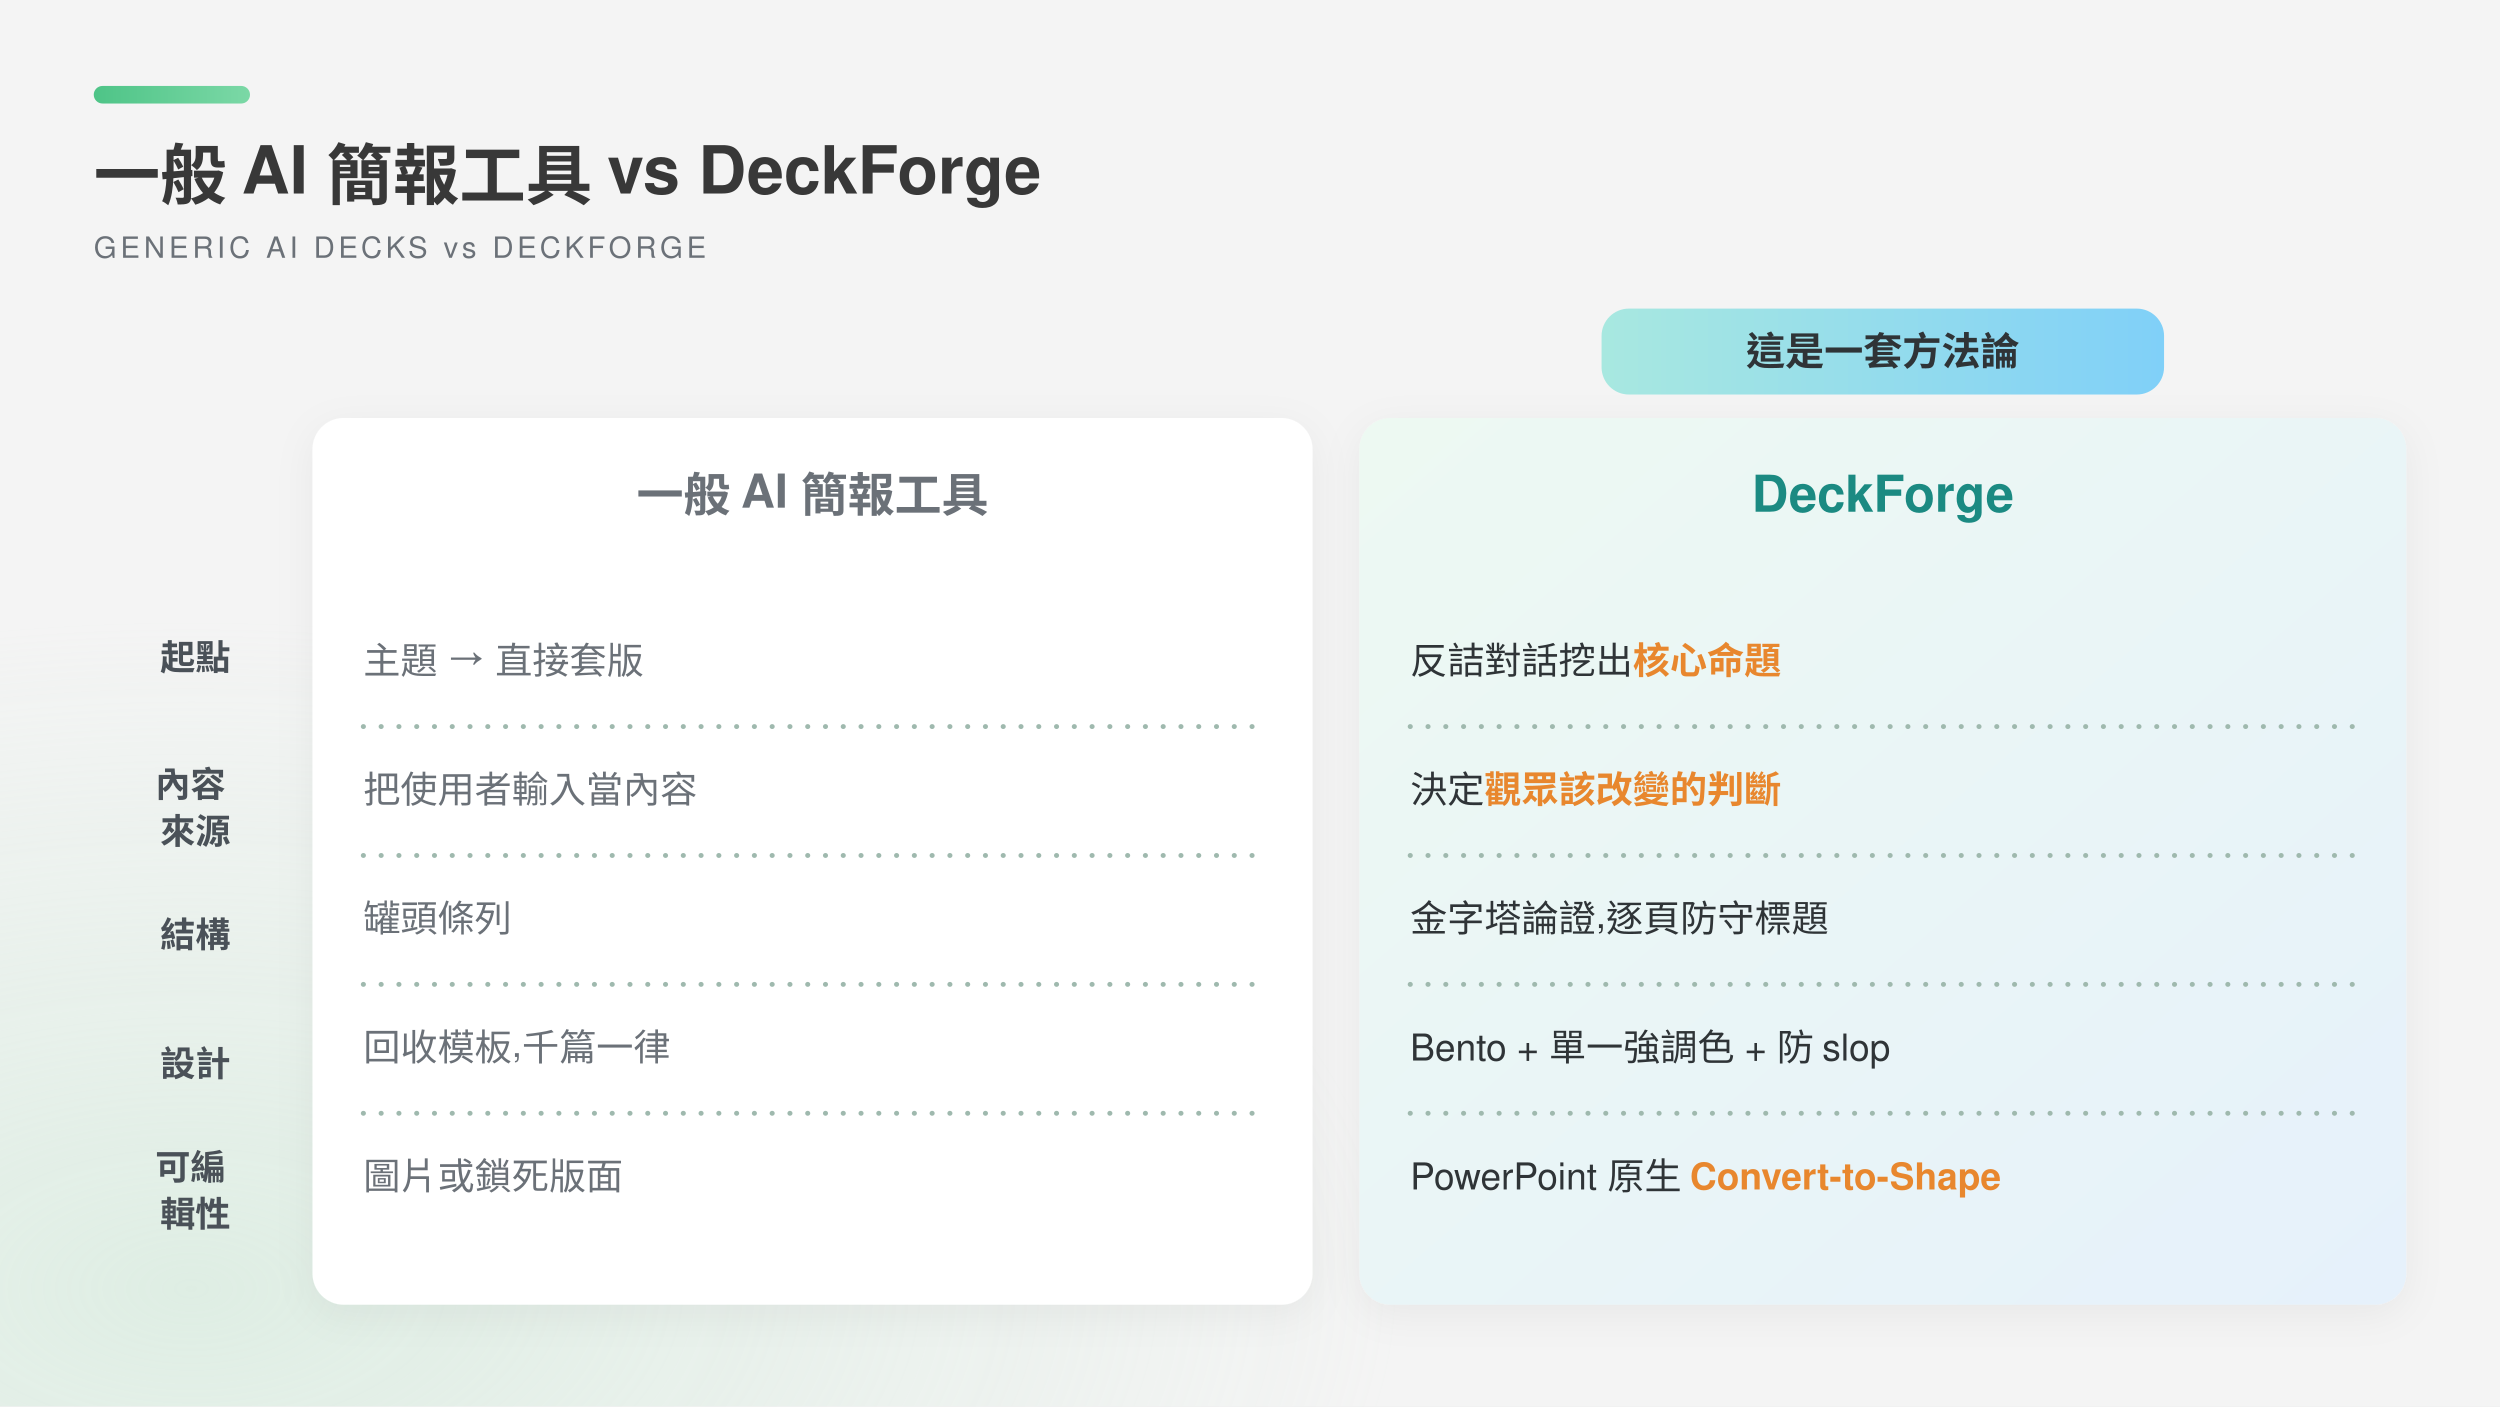
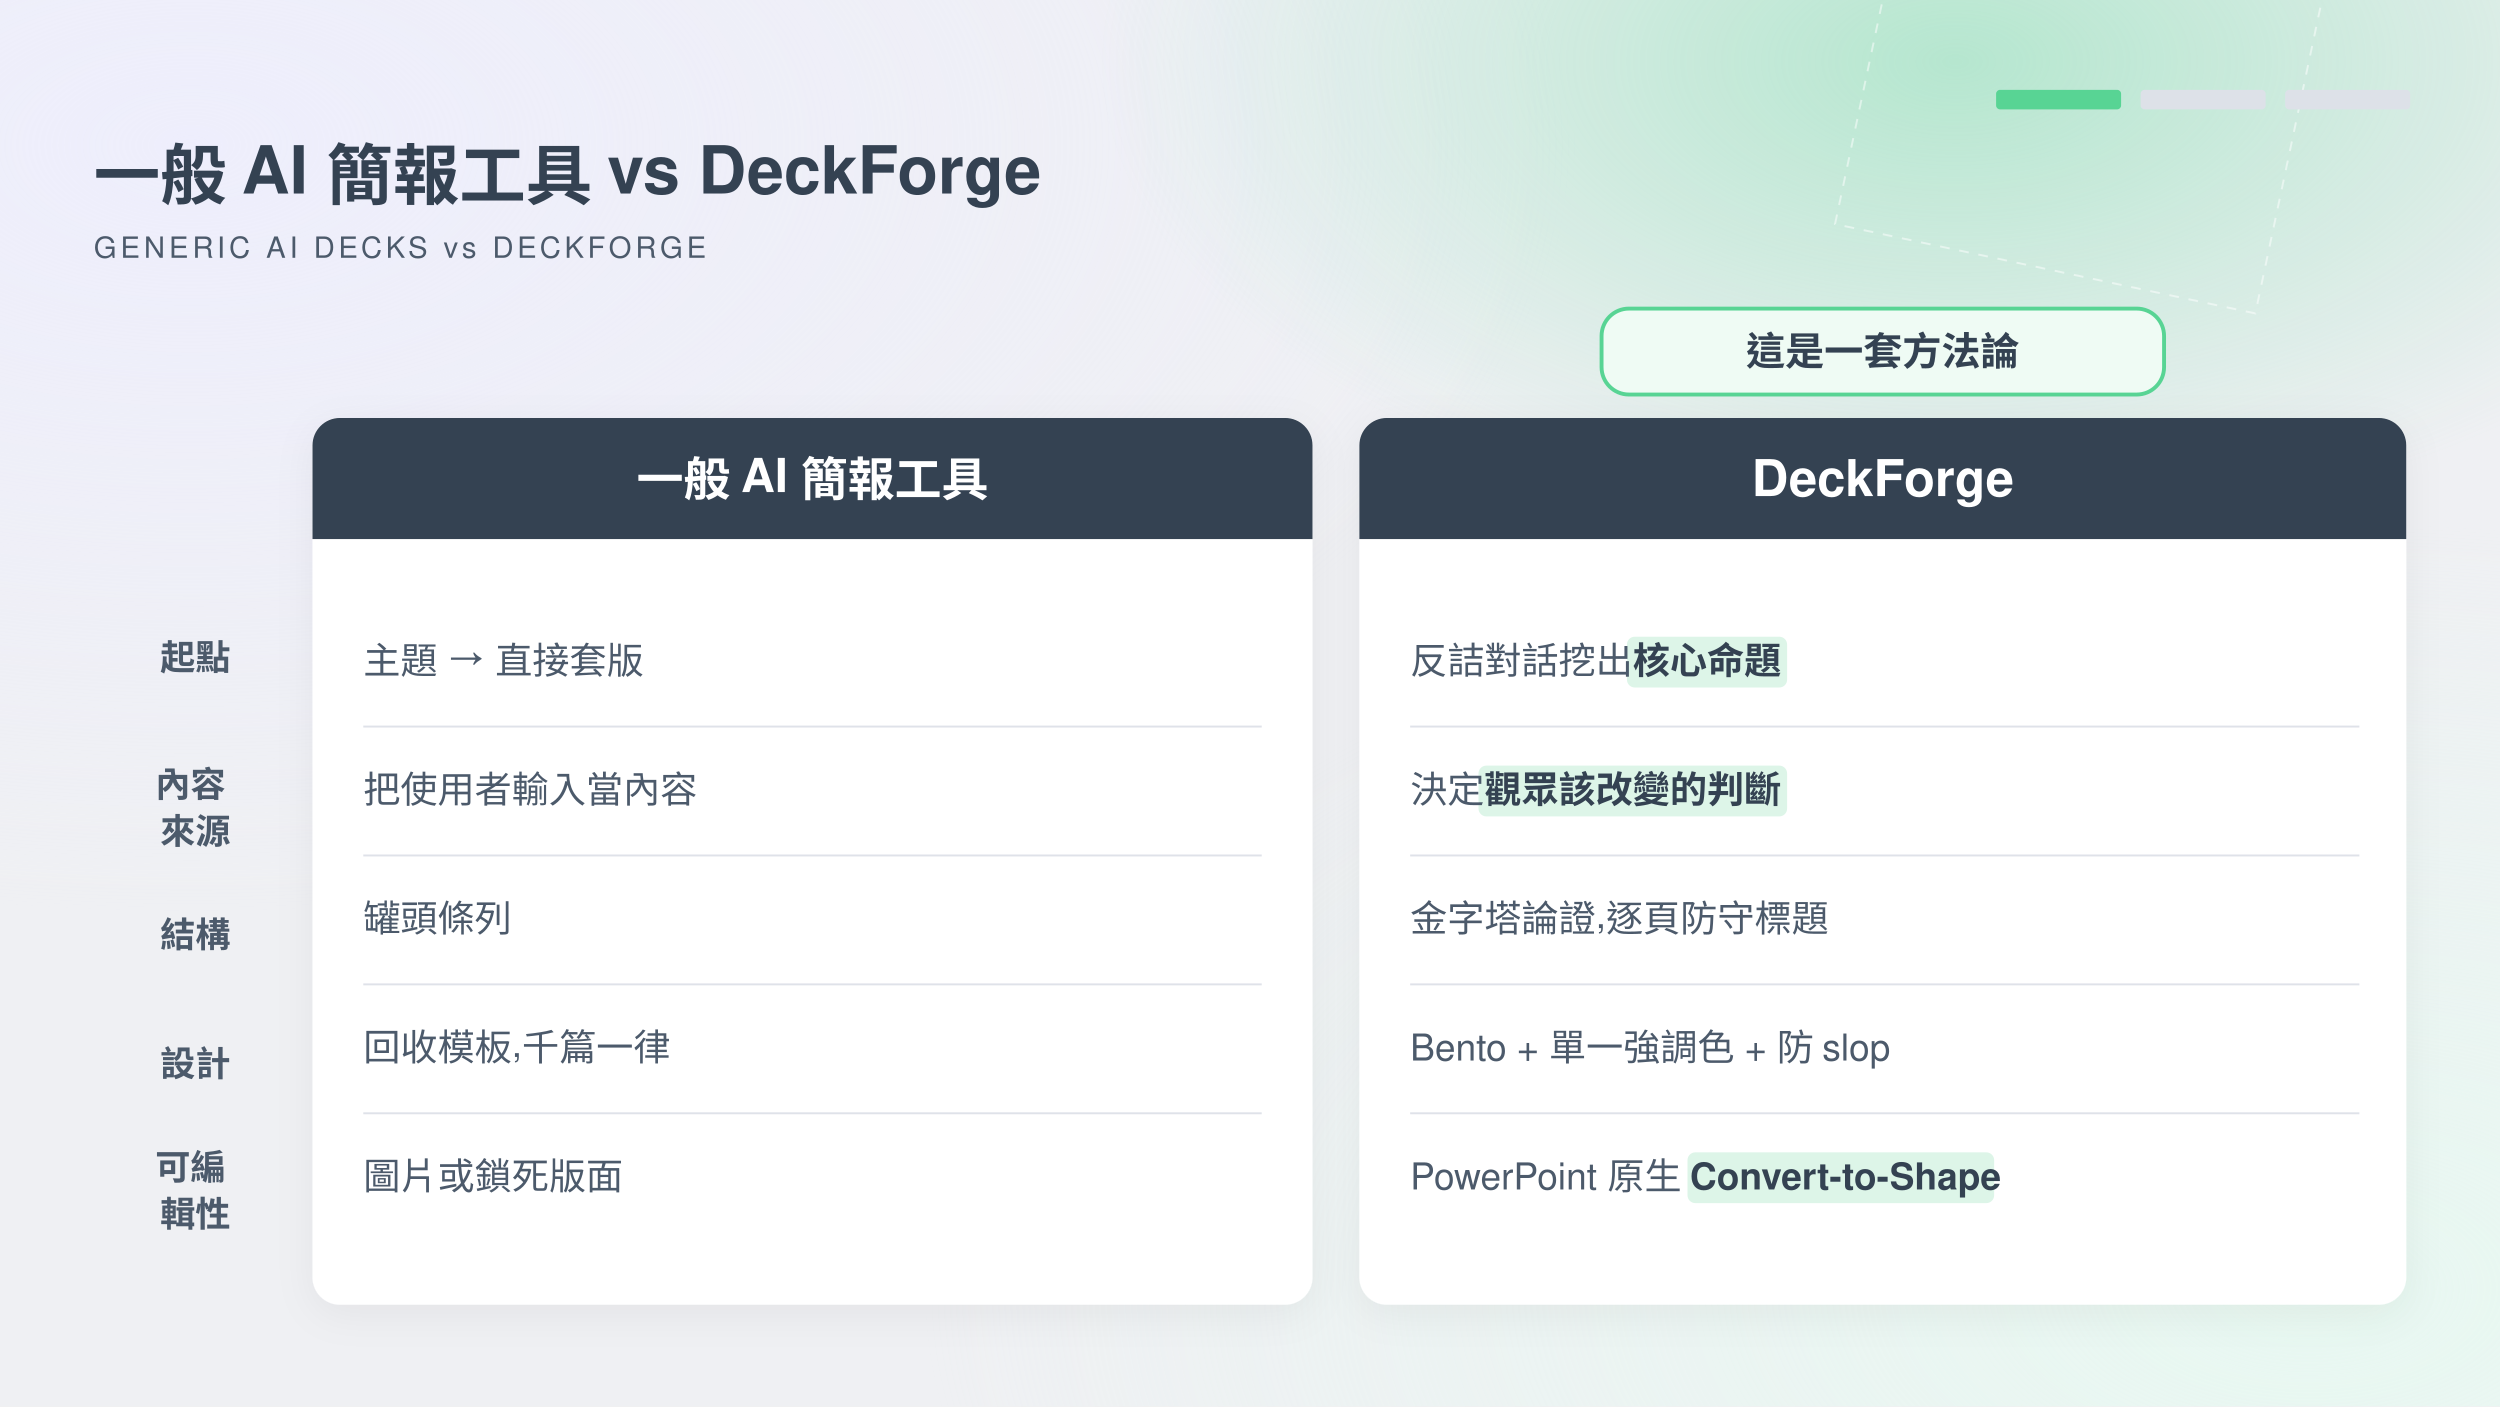
<svg xmlns="http://www.w3.org/2000/svg" viewBox="0 0 1280 720" width="1280" height="720" font-family="Helvetica, 'Helvetica Neue', Arial, 'PingFang TC', 'Microsoft JhengHei', 'Hiragino Sans', 'Noto Sans CJK TC', 'Noto Sans TC', sans-serif">
  <defs>
-     <linearGradient id="pillGrad" x1="0" y1="0" x2="1" y2="0">
-       <stop offset="0%" stop-color="#4EC487" />
-       <stop offset="100%" stop-color="#7BD8A6" />
-     </linearGradient>
-     <linearGradient id="recGrad" x1="0" y1="0" x2="1" y2="0">
-       <stop offset="0%" stop-color="#A8E8E0" />
-       <stop offset="100%" stop-color="#80D0F8" />
-     </linearGradient>
-     <linearGradient id="recCard" x1="0" y1="0" x2="1" y2="1">
-       <stop offset="0%" stop-color="#EDF9F2" />
-       <stop offset="100%" stop-color="#E6F1FB" />
-     </linearGradient>
-     <radialGradient id="washGreen" cx="8%" cy="92%" r="48%">
-       <stop offset="0%" stop-color="#BFE5CC" stop-opacity="0.4" />
-       <stop offset="100%" stop-color="#BFE5CC" stop-opacity="0" />
+     <radialGradient id="washLav" cx="8%" cy="10%" r="55%">
+       <stop offset="0%" stop-color="#EEEEFD" stop-opacity="0.9" />
+       <stop offset="100%" stop-color="#EEEEFD" stop-opacity="0" />
    </radialGradient>
-     <filter id="freshShadow" x="-20%" y="-20%" width="140%" height="140%">
+     <radialGradient id="washMint" cx="92%" cy="92%" r="55%">
+       <stop offset="0%" stop-color="#E7F9F1" stop-opacity="0.9" />
+       <stop offset="100%" stop-color="#E7F9F1" stop-opacity="0" />
+     </radialGradient>
+     <radialGradient id="bloomTR" cx="78%" cy="4%" r="34%">
+       <stop offset="0%" stop-color="#7CDDAB" stop-opacity="0.5" />
+       <stop offset="100%" stop-color="#7CDDAB" stop-opacity="0" />
+     </radialGradient>
+     <filter id="prismShadow" x="-20%" y="-20%" width="140%" height="140%">
      <feGaussianBlur in="SourceAlpha" stdDeviation="10" />
      <feOffset dx="0" dy="5" />
      <feComponentTransfer>
        <feFuncA type="linear" slope="0.05" />
      </feComponentTransfer>
      <feMerge>
        <feMergeNode />
        <feMergeNode in="SourceGraphic" />
      </feMerge>
    </filter>
  </defs>
-   <rect width="1280" height="720" fill="#F4F4F4" />
-   <rect width="1280" height="720" fill="url(#washGreen)" />
-   <rect x="48" y="44" width="80" height="9" rx="4.5" fill="url(#pillGrad)" />
-   <text x="48" y="102" font-size="34" font-weight="700" fill="#383838">一般 AI 簡報工具 vs DeckForge</text>
-   <text x="48" y="132" font-size="15" fill="#6B7178" letter-spacing="2">GENERIC AI DECKS vs DECKFORGE</text>
-   <rect x="820" y="158" width="288" height="44" rx="14" fill="url(#recGrad)" />
-   <text x="964" y="187" font-size="20" font-weight="700" fill="#2F3437" text-anchor="middle">這是一套方法論</text>
-   <rect x="160" y="214" width="512" height="454" rx="16" fill="#FFFFFF" filter="url(#freshShadow)" />
-   <rect x="696" y="214" width="536" height="454" rx="16" fill="url(#recCard)" filter="url(#freshShadow)" />
-   <text x="416" y="262" font-size="24" font-weight="700" fill="#6B7178" text-anchor="middle">一般 AI 簡報工具</text>
-   <text x="964" y="262" font-size="26" font-weight="700" fill="#1B8A82" text-anchor="middle">DeckForge</text>
-   <g font-size="18" font-weight="700" fill="#4A5158" text-anchor="middle">
+   <rect width="1280" height="720" fill="#EFF0F3" />
+   <rect width="1280" height="720" fill="url(#washLav)" />
+   <rect width="1280" height="720" fill="url(#washMint)" />
+   <rect width="1280" height="720" fill="url(#bloomTR)" />
+   <rect x="960" y="-80" width="220" height="220" fill="none" stroke="#FFFFFF" stroke-opacity="0.5" stroke-dasharray="5 5" transform="rotate(12 1070 30)" />
+   <g>
+     <rect x="1022" y="46" width="64" height="10" rx="2" fill="#58D494" />
+     <rect x="1096" y="46" width="64" height="10" rx="2" fill="#DDE1E8" />
+     <rect x="1170" y="46" width="64" height="10" rx="2" fill="#DDE1E8" />
+   </g>
+   <text x="48" y="102" font-size="34" font-weight="700" fill="#344252">一般 AI 簡報工具 vs DeckForge</text>
+   <text x="48" y="132" font-size="15" fill="#4C5A6B" letter-spacing="2">GENERIC AI DECKS vs DECKFORGE</text>
+   <rect x="820" y="158" width="288" height="44" rx="14" fill="#EFFBF4" stroke="#58D494" stroke-width="2" />
+   <text x="964" y="187" font-size="20" font-weight="700" fill="#344252" text-anchor="middle">這是一套方法論</text>
+   <rect x="160" y="214" width="512" height="454" rx="14" fill="#FFFFFF" filter="url(#prismShadow)" />
+   <rect x="696" y="214" width="536" height="454" rx="14" fill="#FFFFFF" filter="url(#prismShadow)" />
+   <path d="M 160 276 L 160 228 A 14 14 0 0 1 174 214 L 658 214 A 14 14 0 0 1 672 228 L 672 276 Z" fill="#344252" />
+   <path d="M 696 276 L 696 228 A 14 14 0 0 1 710 214 L 1218 214 A 14 14 0 0 1 1232 228 L 1232 276 Z" fill="#344252" />
+   <text x="416" y="254" font-size="24" font-weight="700" fill="#FFFFFF" text-anchor="middle">一般 AI 簡報工具</text>
+   <text x="964" y="254" font-size="26" font-weight="700" fill="#FFFFFF" text-anchor="middle">DeckForge</text>
+   <g font-size="18" font-weight="700" fill="#4C5A6B" text-anchor="middle">
    <text x="100" y="343">起點</text>
    <text x="100" y="408">
      <tspan x="100" dy="0">內容</tspan>
      <tspan x="100" dy="24">來源</tspan>
    </text>
    <text x="100" y="485">結構</text>
    <text x="100" y="551">設計</text>
    <text x="100" y="604">
      <tspan x="100" dy="0">可編</tspan>
      <tspan x="100" dy="24">輯性</tspan>
    </text>
  </g>
-   <g stroke="#9FB9AE" stroke-width="2.5" stroke-linecap="round" stroke-dasharray="0.1 9">
+   <g stroke="#DFE2E9" stroke-width="1">
    <line x1="186" y1="372" x2="646" y2="372" />
    <line x1="722" y1="372" x2="1208" y2="372" />
    <line x1="186" y1="438" x2="646" y2="438" />
    <line x1="722" y1="438" x2="1208" y2="438" />
    <line x1="186" y1="504" x2="646" y2="504" />
    <line x1="722" y1="504" x2="1208" y2="504" />
    <line x1="186" y1="570" x2="646" y2="570" />
    <line x1="722" y1="570" x2="1208" y2="570" />
  </g>
-   <g font-size="19" fill="#6B7178">
+   <g font-size="19" fill="#4C5A6B">
    <text x="186" y="345">主題 → 直接套版</text>
    <text x="186" y="411">把使用者輸入當內容</text>
    <text x="186" y="477">罐頭條列</text>
    <text x="186" y="543">回收模板,千篇一律</text>
    <text x="186" y="609">圖片或鎖死版面</text>
  </g>
-   <g font-size="19" fill="#2F3437">
-     <text x="722" y="345">反詰對話挖出<tspan fill="#E8872E" font-weight="700">核心命題</tspan>
+   <rect x="833" y="326" width="82" height="26" rx="4" fill="#DDF5E8" />
+   <rect x="757" y="392" width="158" height="26" rx="4" fill="#DDF5E8" />
+   <rect x="864" y="590" width="157" height="26" rx="4" fill="#DDF5E8" />
+   <g font-size="19" fill="#4C5A6B">
+     <text x="722" y="345">反詰對話挖出<tspan font-weight="700" fill="#344252">核心命題</tspan>
    </text>
-     <text x="722" y="411">決定<tspan fill="#E8872E" font-weight="700">觀眾該改變的判斷</tspan>
+     <text x="722" y="411">決定<tspan font-weight="700" fill="#344252">觀眾該改變的判斷</tspan>
    </text>
    <text x="722" y="477">金字塔論證,逐頁防守標題</text>
    <text x="722" y="543">Bento + 單一強調色 + 防 slop</text>
-     <text x="722" y="609">PowerPoint 原生 <tspan fill="#E8872E" font-weight="700">Convert-to-Shape</tspan>
+     <text x="722" y="609">PowerPoint 原生 <tspan font-weight="700" fill="#344252">Convert-to-Shape</tspan>
    </text>
  </g>
</svg>
